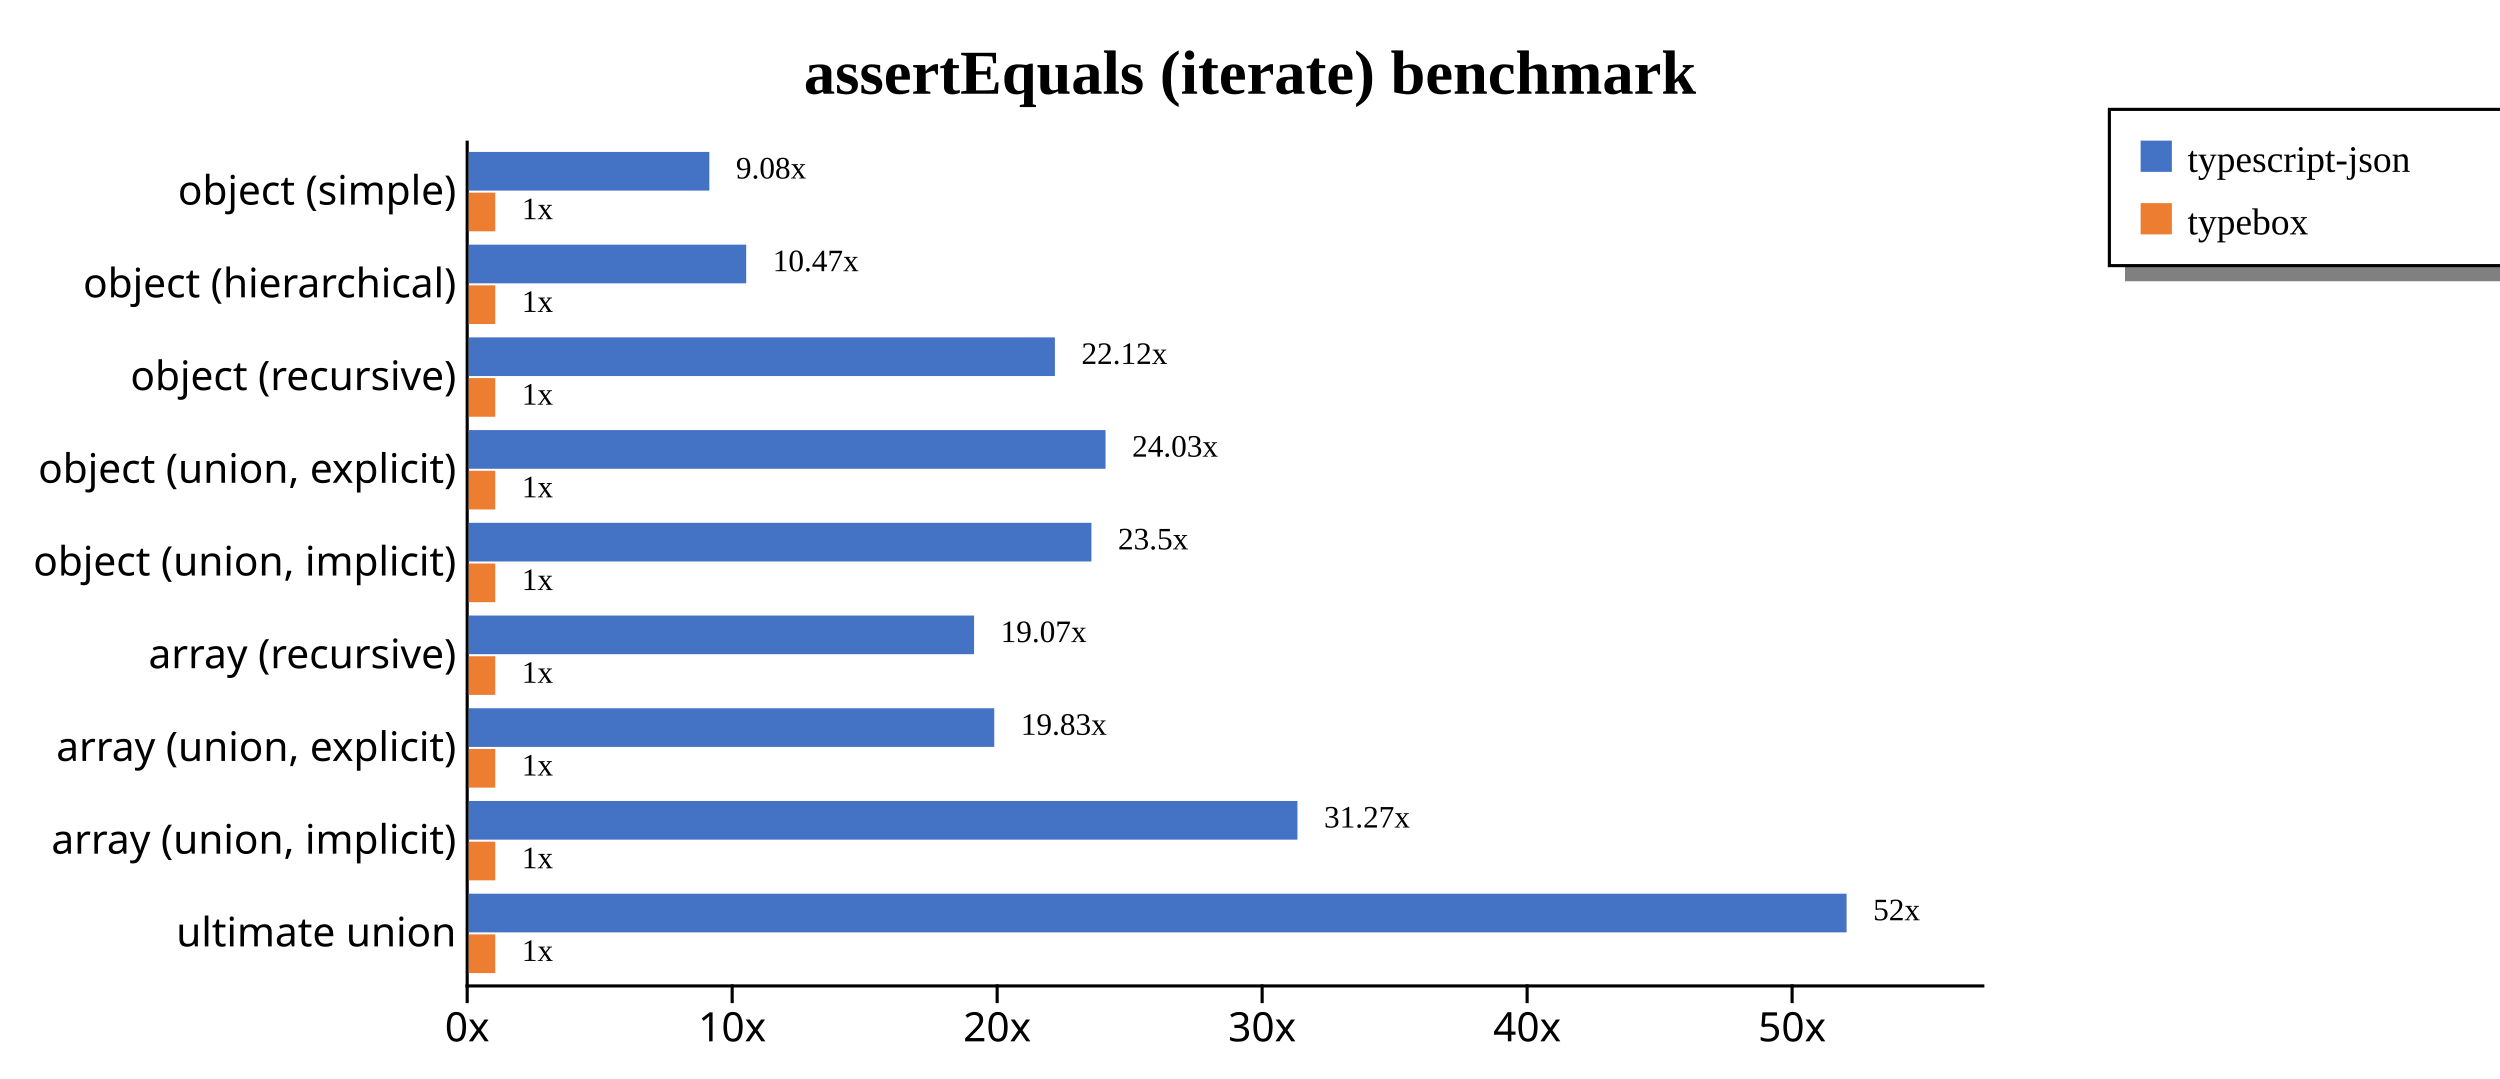
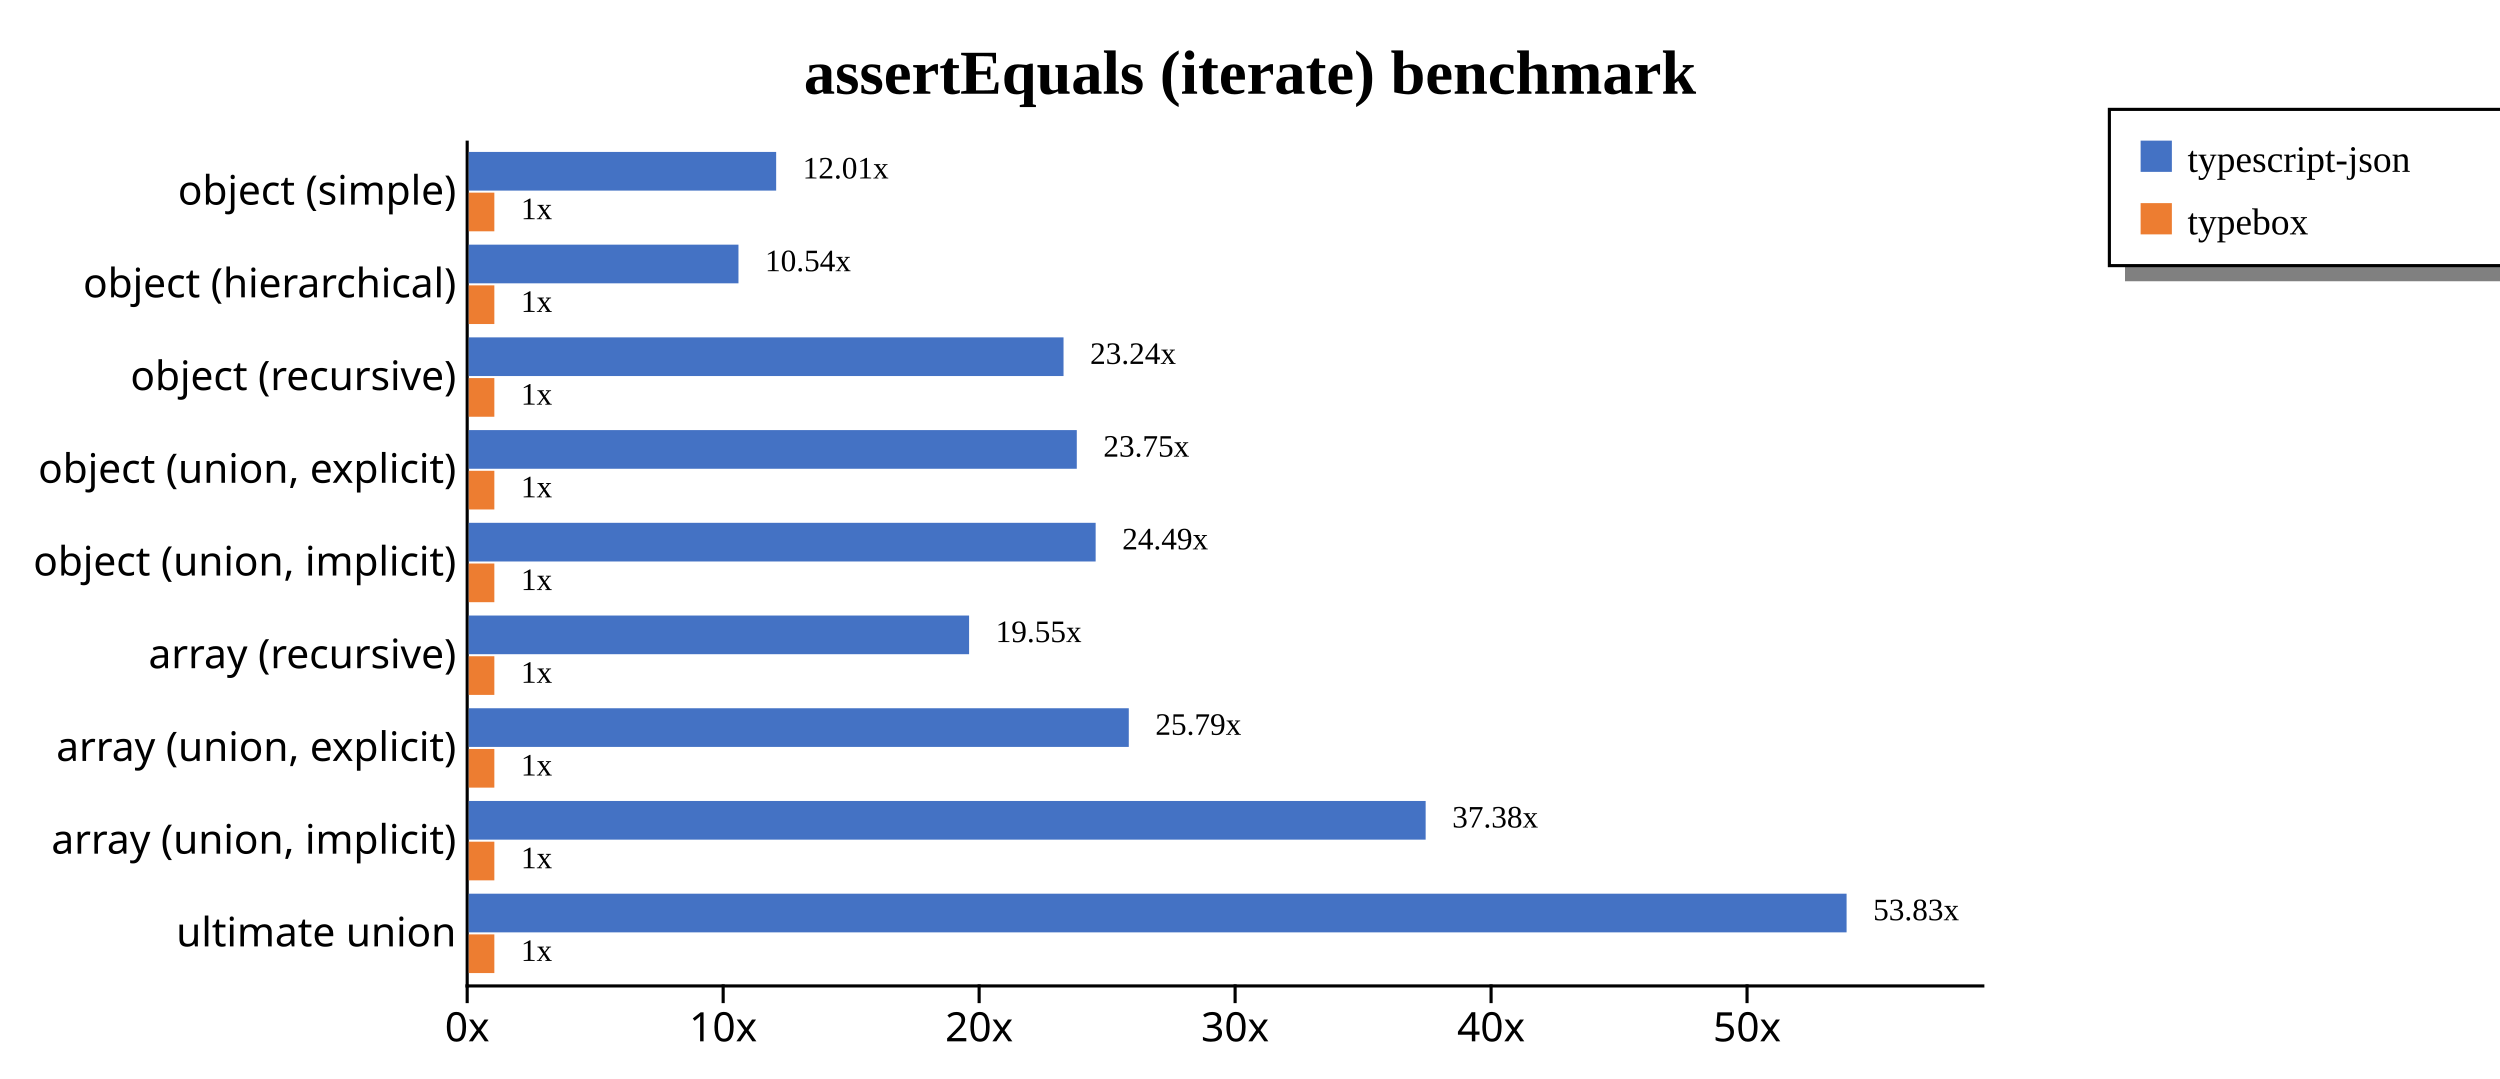
<svg xmlns="http://www.w3.org/2000/svg" width="800" height="345" style="background-color: white;">
  <g class="y axis" transform="translate(149,45)" fill="none" font-size="10" font-family="sans-serif" text-anchor="end" style="font-size: 13px;">
    <path class="domain" stroke="#000" d="M0,0.5H0.5V270.5H0" />
    <g class="tick" opacity="1" transform="translate(0,16.31868)" style="font-size: 13px;">
      <line stroke="#000" x2="0" />
      <text fill="#000" x="-3" dy="0.32em">object (simple)    </text>
    </g>
    <g class="tick" opacity="1" transform="translate(0,45.98901)" style="font-size: 13px;">
      <line stroke="#000" x2="0" />
      <text fill="#000" x="-3" dy="0.32em">object (hierarchical)    </text>
    </g>
    <g class="tick" opacity="1" transform="translate(0,75.65934)" style="font-size: 13px;">
      <line stroke="#000" x2="0" />
      <text fill="#000" x="-3" dy="0.32em">object (recursive)    </text>
    </g>
    <g class="tick" opacity="1" transform="translate(0,105.3297)" style="font-size: 13px;">
      <line stroke="#000" x2="0" />
      <text fill="#000" x="-3" dy="0.32em">object (union, explicit)    </text>
    </g>
    <g class="tick" opacity="1" transform="translate(0,135)" style="font-size: 13px;">
      <line stroke="#000" x2="0" />
      <text fill="#000" x="-3" dy="0.32em">object (union, implicit)    </text>
    </g>
    <g class="tick" opacity="1" transform="translate(0,164.6703)" style="font-size: 13px;">
      <line stroke="#000" x2="0" />
      <text fill="#000" x="-3" dy="0.32em">array (recursive)    </text>
    </g>
    <g class="tick" opacity="1" transform="translate(0,194.3407)" style="font-size: 13px;">
      <line stroke="#000" x2="0" />
      <text fill="#000" x="-3" dy="0.32em">array (union, explicit)    </text>
    </g>
    <g class="tick" opacity="1" transform="translate(0,224.011)" style="font-size: 13px;">
      <line stroke="#000" x2="0" />
      <text fill="#000" x="-3" dy="0.32em">array (union, implicit)    </text>
    </g>
    <g class="tick" opacity="1" transform="translate(0,253.6813)" style="font-size: 13px;">
      <line stroke="#000" x2="0" />
      <text fill="#000" x="-3" dy="0.32em">ultimate union    </text>
    </g>
  </g>
  <g class="x axis" transform="translate(149,315)" fill="none" font-size="10" font-family="sans-serif" text-anchor="middle" style="font-size: 13px;">
    <path class="domain" stroke="#000" d="M0.5,0V0.5H485.5V0" />
    <g class="tick" opacity="1" transform="translate(0.5,0)" style="font-size: 13px;">
      <line stroke="#000" y2="6" />
      <text fill="#000" y="9" dy="0.71em">0x</text>
    </g>
-     <g class="tick" opacity="1" transform="translate(85.29457,0)" style="font-size: 13px;">
+     <g class="tick" opacity="1" transform="translate(82.41122,0)" style="font-size: 13px;">
      <line stroke="#000" y2="6" />
      <text fill="#000" y="9" dy="0.71em">10x</text>
    </g>
-     <g class="tick" opacity="1" transform="translate(170.0891,0)" style="font-size: 13px;">
+     <g class="tick" opacity="1" transform="translate(164.3224,0)" style="font-size: 13px;">
      <line stroke="#000" y2="6" />
      <text fill="#000" y="9" dy="0.71em">20x</text>
    </g>
-     <g class="tick" opacity="1" transform="translate(254.8837,0)" style="font-size: 13px;">
+     <g class="tick" opacity="1" transform="translate(246.2337,0)" style="font-size: 13px;">
      <line stroke="#000" y2="6" />
      <text fill="#000" y="9" dy="0.71em">30x</text>
    </g>
-     <g class="tick" opacity="1" transform="translate(339.6783,0)" style="font-size: 13px;">
+     <g class="tick" opacity="1" transform="translate(328.1449,0)" style="font-size: 13px;">
      <line stroke="#000" y2="6" />
      <text fill="#000" y="9" dy="0.71em">40x</text>
    </g>
-     <g class="tick" opacity="1" transform="translate(424.4729,0)" style="font-size: 13px;">
+     <g class="tick" opacity="1" transform="translate(410.0561,0)" style="font-size: 13px;">
      <line stroke="#000" y2="6" />
      <text fill="#000" y="9" dy="0.71em">50x</text>
    </g>
  </g>
  <text transform="translate(400, 30)" style="text-anchor: middle; font-size: 20px; font-weight: bold;">assertEquals (iterate) benchmark</text>
  <rect x="680" y="85" width="200" height="5" fill="gray" />
  <rect x="675" y="35" width="200" height="50" fill="none" stroke="black" />
  <rect x="685" y="45" width="10" height="10" style="fill: #4472c4;" />
  <text x="700" y="55" style="font-size: 12px;">typescript-json</text>
  <rect x="685" y="65" width="10" height="10" style="fill: #ed7d31;" />
  <text x="700" y="75" style="font-size: 12px;">typebox</text>
  <g style="font-size: 13px;">
    <g style="font-size: 13px;">
-       <rect x="150" y="48.618" width="76.988" height="12.375" fill="#4472c4" />
-       <rect x="150" y="61.644" width="8.479" height="12.375" fill="#ed7d31" />
-       <text class="label" x="235.488" y="57.118" font-size="10px">9.08x</text>
-       <text class="label" x="166.979" y="70.144" font-size="10px">1x</text>
+       <rect x="150" y="48.618" width="98.371" height="12.375" fill="#4472c4" />
+       <rect x="150" y="61.644" width="8.191" height="12.375" fill="#ed7d31" />
+       <text class="label" x="256.871" y="57.118" font-size="10px">12.01x</text>
+       <text class="label" x="166.691" y="70.144" font-size="10px">1x</text>
+       <text class="label" x="253.371" y="58.618" font-size="8px" />
+       <text class="label" x="163.191" y="71.644" font-size="8px" />
    </g>
    <g style="font-size: 13px;">
-       <rect x="150" y="78.289" width="88.782" height="12.375" fill="#4472c4" />
-       <rect x="150" y="91.315" width="8.479" height="12.375" fill="#ed7d31" />
-       <text class="label" x="247.282" y="86.789" font-size="10px">10.47x</text>
-       <text class="label" x="166.979" y="99.815" font-size="10px">1x</text>
+       <rect x="150" y="78.289" width="86.31" height="12.375" fill="#4472c4" />
+       <rect x="150" y="91.315" width="8.191" height="12.375" fill="#ed7d31" />
+       <text class="label" x="244.81" y="86.789" font-size="10px">10.54x</text>
+       <text class="label" x="166.691" y="99.815" font-size="10px">1x</text>
+       <text class="label" x="241.31" y="88.289" font-size="8px" />
+       <text class="label" x="163.191" y="101.315" font-size="8px" />
    </g>
    <g style="font-size: 13px;">
-       <rect x="150" y="107.959" width="187.567" height="12.375" fill="#4472c4" />
-       <rect x="150" y="120.985" width="8.479" height="12.375" fill="#ed7d31" />
-       <text class="label" x="346.067" y="116.459" font-size="10px">22.12x</text>
-       <text class="label" x="166.979" y="129.485" font-size="10px">1x</text>
+       <rect x="150" y="107.959" width="190.329" height="12.375" fill="#4472c4" />
+       <rect x="150" y="120.985" width="8.191" height="12.375" fill="#ed7d31" />
+       <text class="label" x="348.829" y="116.459" font-size="10px">23.24x</text>
+       <text class="label" x="166.691" y="129.485" font-size="10px">1x</text>
+       <text class="label" x="345.329" y="117.959" font-size="8px" />
+       <text class="label" x="163.191" y="130.985" font-size="8px" />
    </g>
    <g style="font-size: 13px;">
-       <rect x="150" y="137.629" width="203.775" height="12.375" fill="#4472c4" />
-       <rect x="150" y="150.655" width="8.479" height="12.375" fill="#ed7d31" />
-       <text class="label" x="362.275" y="146.129" font-size="10px">24.03x</text>
-       <text class="label" x="166.979" y="159.155" font-size="10px">1x</text>
+       <rect x="150" y="137.629" width="194.573" height="12.375" fill="#4472c4" />
+       <rect x="150" y="150.655" width="8.191" height="12.375" fill="#ed7d31" />
+       <text class="label" x="353.073" y="146.129" font-size="10px">23.75x</text>
+       <text class="label" x="166.691" y="159.155" font-size="10px">1x</text>
+       <text class="label" x="349.573" y="147.629" font-size="8px" />
+       <text class="label" x="163.191" y="160.655" font-size="8px" />
    </g>
    <g style="font-size: 13px;">
-       <rect x="150" y="167.3" width="199.249" height="12.375" fill="#4472c4" />
-       <rect x="150" y="180.326" width="8.479" height="12.375" fill="#ed7d31" />
-       <text class="label" x="357.749" y="175.8" font-size="10px">23.5x</text>
-       <text class="label" x="166.979" y="188.826" font-size="10px">1x</text>
+       <rect x="150" y="167.3" width="200.607" height="12.375" fill="#4472c4" />
+       <rect x="150" y="180.326" width="8.191" height="12.375" fill="#ed7d31" />
+       <text class="label" x="359.107" y="175.8" font-size="10px">24.49x</text>
+       <text class="label" x="166.691" y="188.826" font-size="10px">1x</text>
+       <text class="label" x="355.607" y="177.3" font-size="8px" />
+       <text class="label" x="163.191" y="190.326" font-size="8px" />
    </g>
    <g style="font-size: 13px;">
-       <rect x="150" y="196.97" width="161.7" height="12.375" fill="#4472c4" />
-       <rect x="150" y="209.996" width="8.479" height="12.375" fill="#ed7d31" />
-       <text class="label" x="320.2" y="205.47" font-size="10px">19.07x</text>
-       <text class="label" x="166.979" y="218.496" font-size="10px">1x</text>
+       <rect x="150" y="196.97" width="160.109" height="12.375" fill="#4472c4" />
+       <rect x="150" y="209.996" width="8.191" height="12.375" fill="#ed7d31" />
+       <text class="label" x="318.609" y="205.47" font-size="10px">19.55x</text>
+       <text class="label" x="166.691" y="218.496" font-size="10px">1x</text>
+       <text class="label" x="315.109" y="206.97" font-size="8px" />
+       <text class="label" x="163.191" y="219.996" font-size="8px" />
    </g>
    <g style="font-size: 13px;">
-       <rect x="150" y="226.64" width="168.161" height="12.375" fill="#4472c4" />
-       <rect x="150" y="239.666" width="8.479" height="12.375" fill="#ed7d31" />
-       <text class="label" x="326.661" y="235.14" font-size="10px">19.83x</text>
-       <text class="label" x="166.979" y="248.166" font-size="10px">1x</text>
+       <rect x="150" y="226.64" width="211.212" height="12.375" fill="#4472c4" />
+       <rect x="150" y="239.666" width="8.191" height="12.375" fill="#ed7d31" />
+       <text class="label" x="369.712" y="235.14" font-size="10px">25.79x</text>
+       <text class="label" x="166.691" y="248.166" font-size="10px">1x</text>
+       <text class="label" x="366.212" y="236.64" font-size="8px" />
+       <text class="label" x="163.191" y="249.666" font-size="8px" />
    </g>
    <g style="font-size: 13px;">
-       <rect x="150" y="256.311" width="265.183" height="12.375" fill="#4472c4" />
-       <rect x="150" y="269.337" width="8.479" height="12.375" fill="#ed7d31" />
-       <text class="label" x="423.683" y="264.811" font-size="10px">31.27x</text>
-       <text class="label" x="166.979" y="277.837" font-size="10px">1x</text>
+       <rect x="150" y="256.311" width="306.208" height="12.375" fill="#4472c4" />
+       <rect x="150" y="269.337" width="8.191" height="12.375" fill="#ed7d31" />
+       <text class="label" x="464.708" y="264.811" font-size="10px">37.38x</text>
+       <text class="label" x="166.691" y="277.837" font-size="10px">1x</text>
+       <text class="label" x="461.208" y="266.311" font-size="8px" />
+       <text class="label" x="163.191" y="279.337" font-size="8px" />
    </g>
    <g style="font-size: 13px;">
      <rect x="150" y="285.981" width="440.909" height="12.375" fill="#4472c4" />
-       <rect x="150" y="299.007" width="8.479" height="12.375" fill="#ed7d31" />
-       <text class="label" x="599.409" y="294.481" font-size="10px">52x</text>
-       <text class="label" x="166.979" y="307.507" font-size="10px">1x</text>
+       <rect x="150" y="299.007" width="8.191" height="12.375" fill="#ed7d31" />
+       <text class="label" x="599.409" y="294.481" font-size="10px">53.83x</text>
+       <text class="label" x="166.691" y="307.507" font-size="10px">1x</text>
+       <text class="label" x="595.909" y="295.981" font-size="8px" />
+       <text class="label" x="163.191" y="309.007" font-size="8px" />
    </g>
  </g>
</svg>
